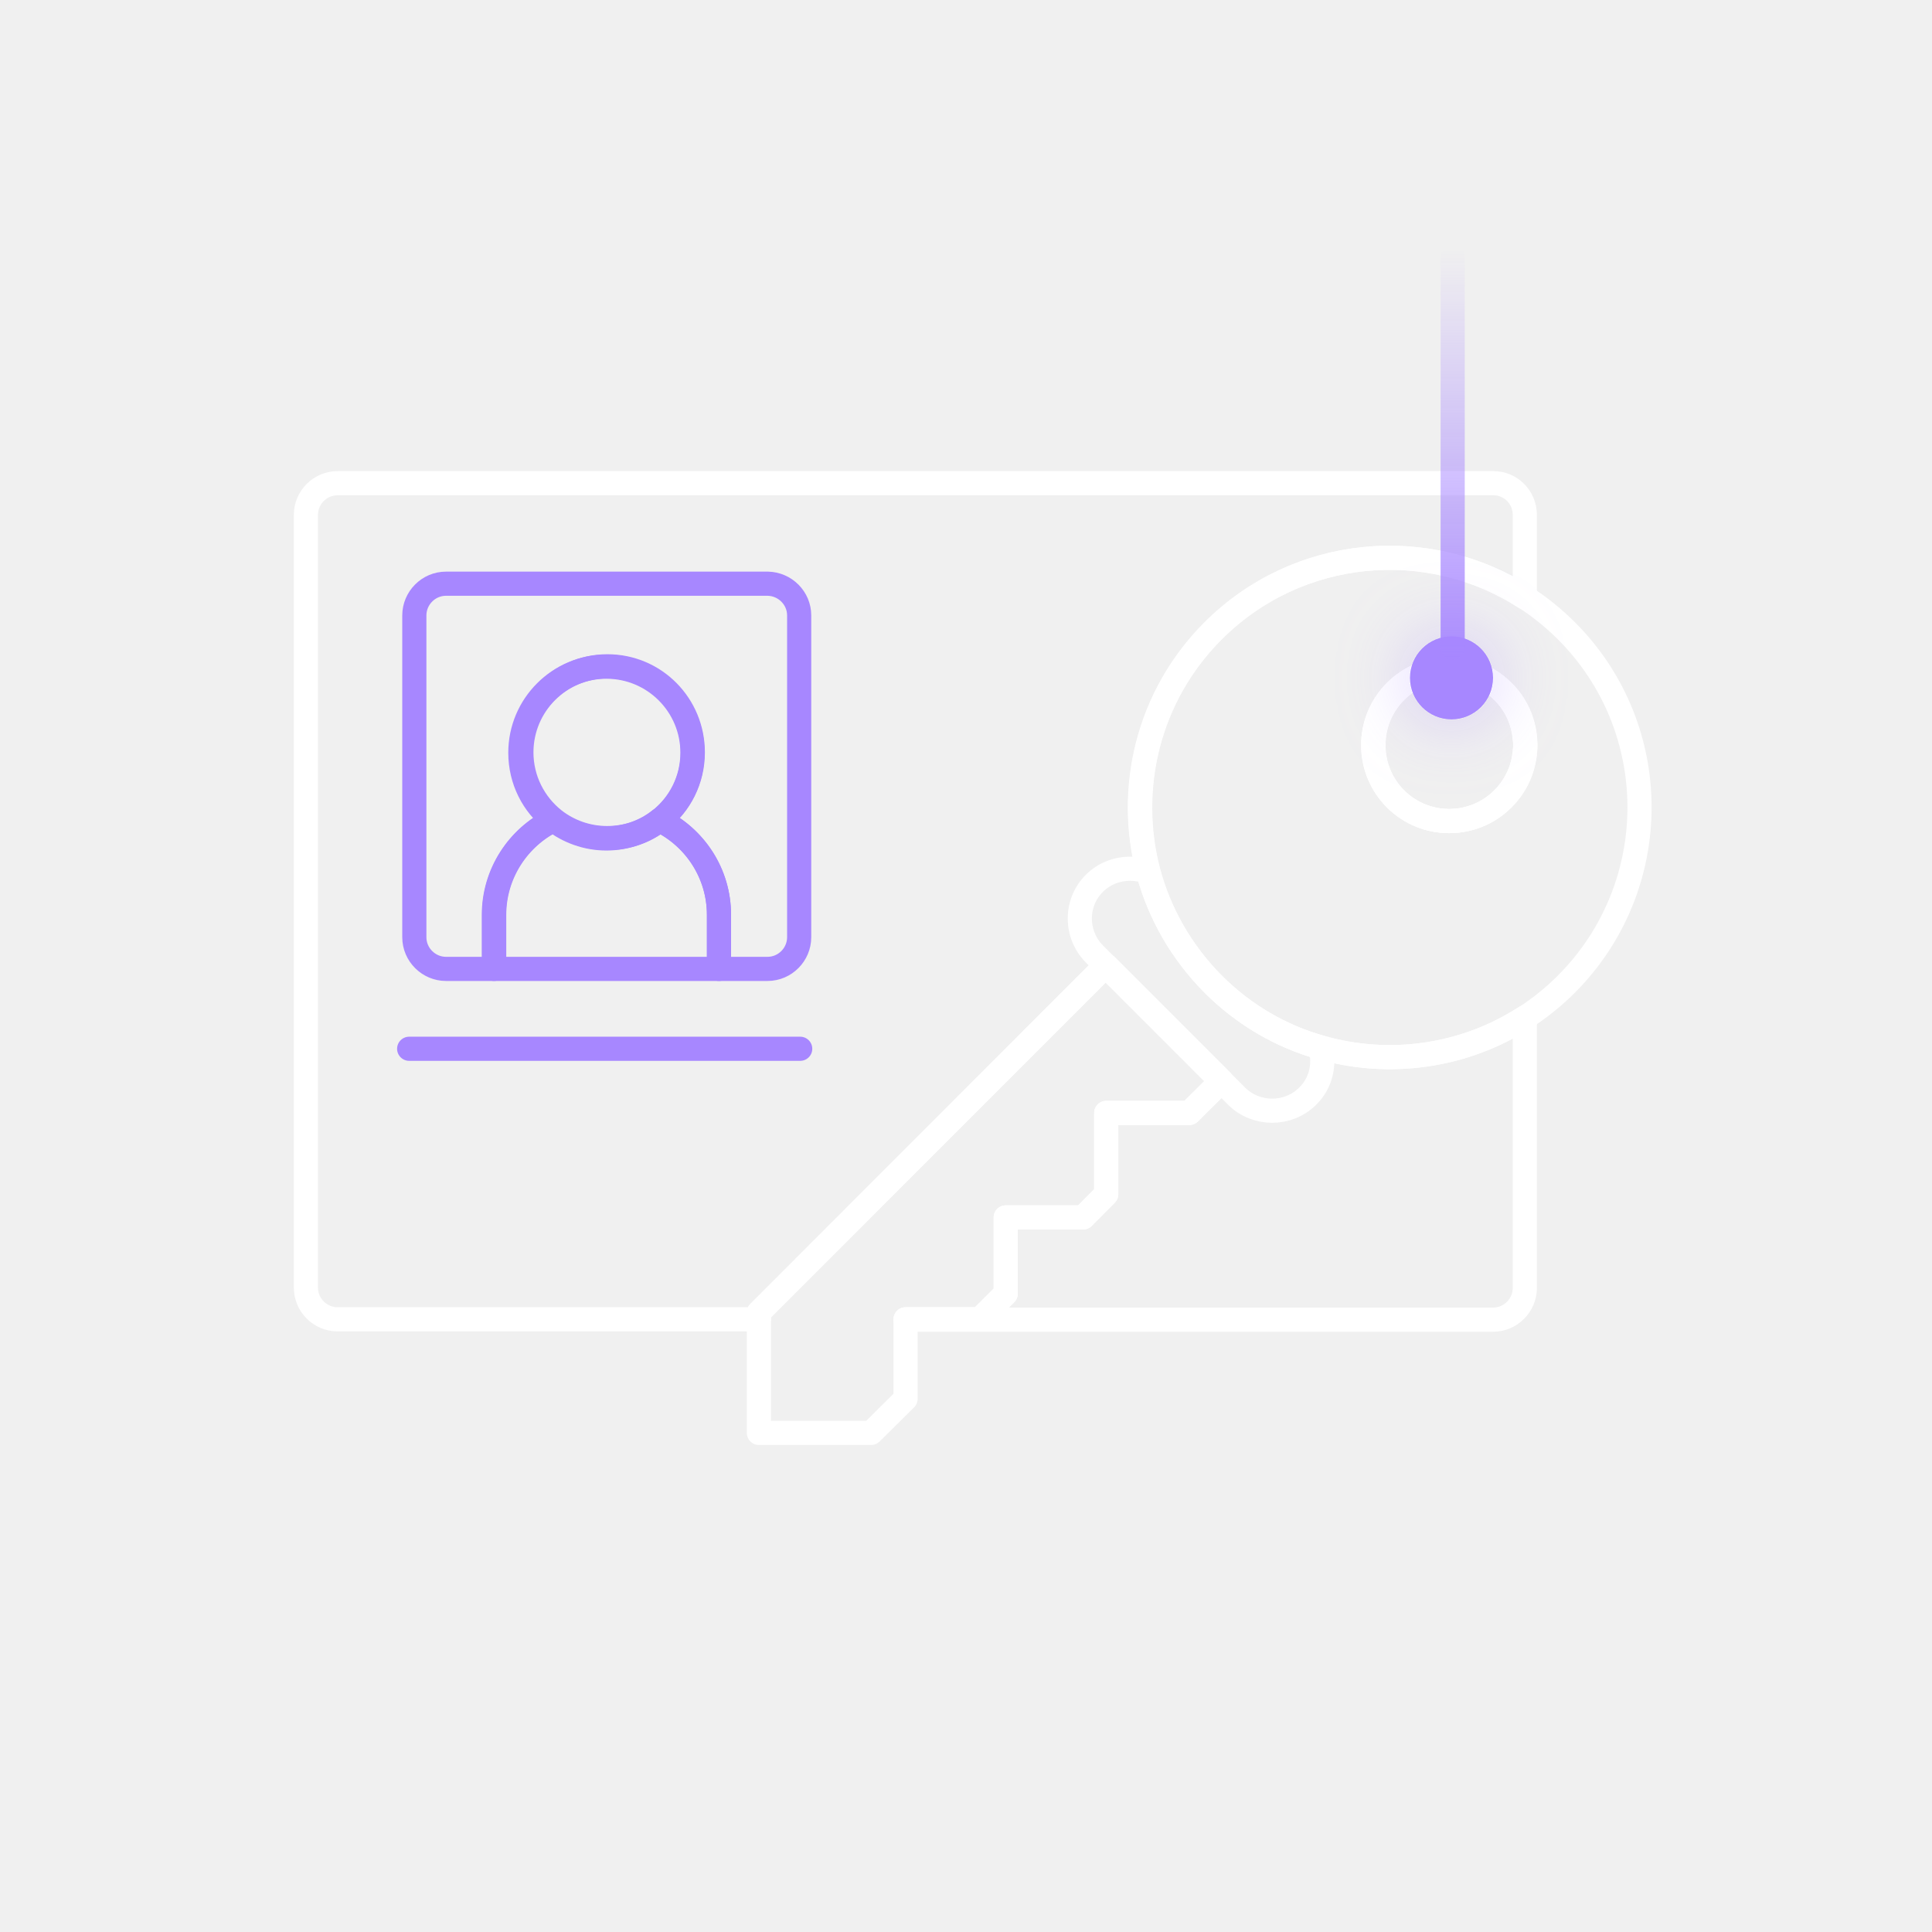
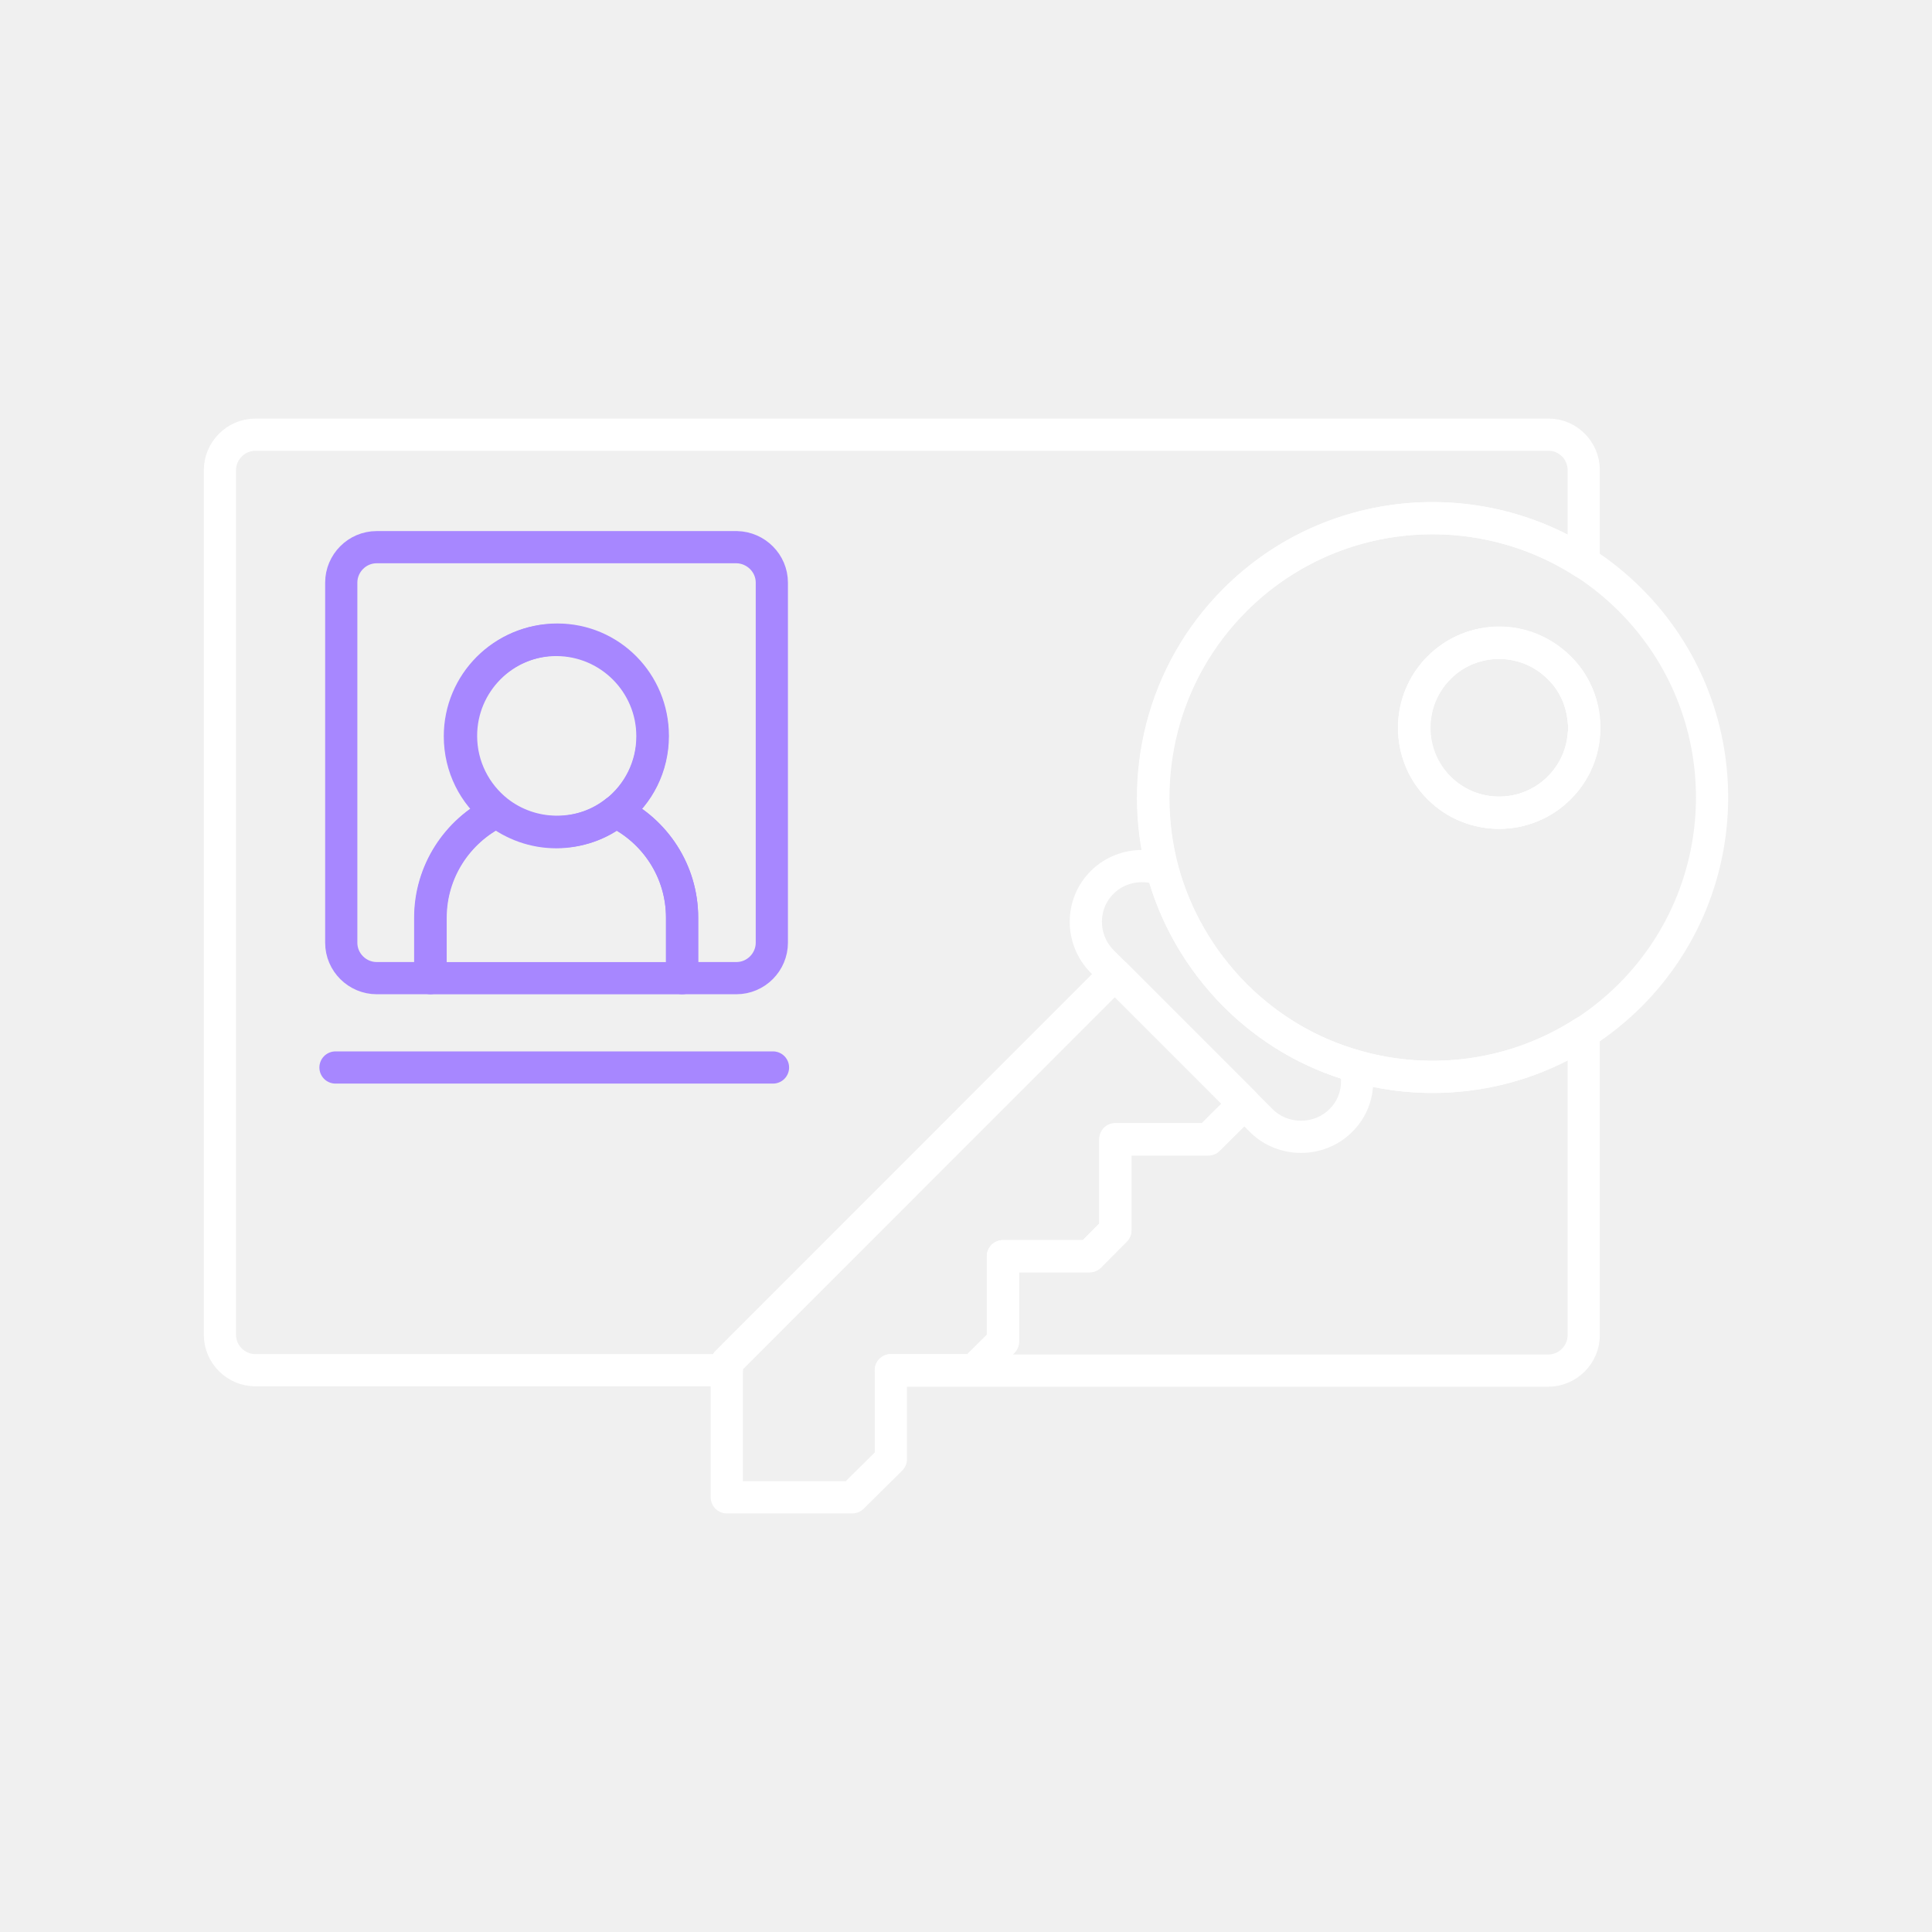
- <svg xmlns="http://www.w3.org/2000/svg" width="120" height="120" viewBox="0 0 120 120" fill="none">
-   <path d="M94.709 31.979V37.11C88.701 33.24 80.597 33.924 75.338 39.184C71.275 43.246 69.95 48.998 71.318 54.172C72.002 56.716 73.349 59.111 75.338 61.12C77.262 63.045 79.571 64.37 82.009 65.055C86.242 66.273 90.903 65.653 94.709 63.194V79.999C94.709 81.069 93.832 81.966 92.742 81.966H56.245V81.945H60.863L62.467 80.363V75.617H67.277L68.71 74.184V69.138H73.863L75.851 67.15L68.667 59.966L47.137 81.517V81.945H20.967C19.898 81.945 19 81.069 19 79.978V31.979C19 30.91 19.877 30.012 20.967 30.012H92.763C93.832 30.012 94.709 30.888 94.709 31.979Z" stroke="white" stroke-width="1.5" stroke-miterlimit="10" stroke-linecap="round" stroke-linejoin="round" />
-   <path d="M93.362 42.947C94.195 43.759 94.644 44.828 94.73 45.897V46.667C94.644 47.736 94.195 48.784 93.362 49.618C91.523 51.456 88.529 51.456 86.691 49.618C84.852 47.779 84.852 44.786 86.691 42.947C88.529 41.087 91.501 41.087 93.362 42.947Z" stroke="white" stroke-width="1.5" stroke-miterlimit="10" stroke-linecap="round" stroke-linejoin="round" />
-   <path d="M49.638 38.222V58.213C49.638 59.282 48.762 60.18 47.671 60.18H44.657V56.823C44.657 54.257 43.16 52.012 40.979 50.943C42.219 49.96 43.01 48.442 43.01 46.753C43.01 43.802 40.616 41.408 37.665 41.408C34.715 41.408 32.32 43.802 32.32 46.753C32.32 48.463 33.111 49.981 34.351 50.943C32.17 52.012 30.674 54.257 30.674 56.823V60.18H27.702C26.633 60.18 25.735 59.303 25.735 58.213V38.222C25.735 37.153 26.611 36.255 27.702 36.255H47.693C48.762 36.276 49.638 37.153 49.638 38.222Z" stroke="#A787FF" stroke-width="1.5" stroke-miterlimit="10" stroke-linecap="round" stroke-linejoin="round" />
-   <path d="M44.657 56.823V60.18H30.695V56.823C30.695 54.257 32.192 52.012 34.373 50.943C35.292 51.649 36.425 52.077 37.665 52.077C38.905 52.077 40.06 51.649 40.958 50.943C43.16 52.012 44.657 54.236 44.657 56.823Z" stroke="#A787FF" stroke-width="1.5" stroke-miterlimit="10" stroke-linecap="round" stroke-linejoin="round" />
-   <path d="M25.414 65.141H49.702" stroke="#A787FF" stroke-width="1.5" stroke-miterlimit="10" stroke-linecap="round" stroke-linejoin="round" />
-   <path d="M43.032 46.731C43.032 48.441 42.24 49.959 41 50.922C40.102 51.648 38.948 52.055 37.708 52.055C36.468 52.055 35.313 51.627 34.415 50.922C33.175 49.938 32.384 48.42 32.384 46.731C32.384 43.78 34.779 41.386 37.729 41.386C40.68 41.386 43.032 43.78 43.032 46.731Z" stroke="#A787FF" stroke-width="1.5" stroke-miterlimit="10" stroke-linecap="round" stroke-linejoin="round" />
-   <path d="M97.296 39.184C96.505 38.393 95.628 37.688 94.73 37.11C88.722 33.24 80.619 33.925 75.359 39.184C71.297 43.246 69.971 48.998 71.34 54.172C72.024 56.716 73.371 59.111 75.359 61.121C77.284 63.045 79.593 64.371 82.03 65.055C86.263 66.273 90.924 65.653 94.73 63.194C95.628 62.617 96.505 61.912 97.296 61.121C103.346 55.048 103.346 45.235 97.296 39.184ZM94.709 46.667C94.623 47.736 94.174 48.784 93.34 49.618C91.502 51.457 88.508 51.457 86.669 49.618C84.831 47.779 84.831 44.786 86.669 42.947C88.508 41.108 91.502 41.108 93.34 42.947C94.174 43.76 94.623 44.829 94.709 45.898C94.751 46.154 94.751 46.411 94.709 46.667Z" stroke="white" stroke-width="1.5" stroke-miterlimit="10" stroke-linecap="round" stroke-linejoin="round" />
-   <path d="M94.709 46.668C94.623 47.737 94.174 48.784 93.34 49.618C91.502 51.457 88.508 51.457 86.67 49.618C84.831 47.779 84.831 44.786 86.67 42.947C88.508 41.109 91.502 41.109 93.34 42.947C94.174 43.76 94.623 44.829 94.709 45.898C94.751 46.154 94.751 46.411 94.709 46.668Z" stroke="white" stroke-width="1.5" stroke-miterlimit="10" stroke-linecap="round" stroke-linejoin="round" />
-   <path d="M81.217 68.091C80.619 68.689 79.806 68.989 79.015 68.989C78.224 68.989 77.412 68.689 76.813 68.091L75.851 67.128L67.983 59.26C66.764 58.042 66.764 56.053 67.983 54.856C68.582 54.257 69.394 53.958 70.185 53.958C70.57 53.958 70.955 54.022 71.318 54.172C72.002 56.716 73.349 59.111 75.338 61.12C77.262 63.045 79.571 64.37 82.008 65.055C82.308 66.102 82.051 67.278 81.217 68.091Z" stroke="white" stroke-width="1.5" stroke-miterlimit="10" stroke-linecap="round" stroke-linejoin="round" />
-   <path d="M73.884 69.117H68.71V74.162L67.277 75.616H62.467V80.341L60.863 81.945H56.245V86.884L54.107 89.001H47.137V81.517L68.688 59.966L75.872 67.15L73.884 69.117Z" stroke="white" stroke-width="1.5" stroke-miterlimit="10" stroke-linecap="round" stroke-linejoin="round" />
-   <path d="M75.872 67.15L68.689 59.966L75.872 67.15Z" stroke="white" stroke-width="1.5" stroke-miterlimit="10" stroke-linecap="round" stroke-linejoin="round" />
-   <g filter="url(#filter0_d_271_2245)">
-     <circle cx="90.155" cy="42.103" r="2.581" transform="rotate(-90 90.155 42.1028)" fill="#A787FF" />
-   </g>
-   <path d="M90.228 40.23L90.228 16" stroke="url(#paint0_linear_271_2245)" stroke-width="1.5" stroke-linecap="round" />
-   <defs>
-     <filter id="filter0_d_271_2245" x="78.574" y="30.523" width="23.162" height="23.161" filterUnits="userSpaceOnUse" color-interpolation-filters="sRGB">
-       <feFlood flood-opacity="0" result="BackgroundImageFix" />
-       <feColorMatrix in="SourceAlpha" type="matrix" values="0 0 0 0 0 0 0 0 0 0 0 0 0 0 0 0 0 0 127 0" result="hardAlpha" />
-       <feMorphology radius="5" operator="dilate" in="SourceAlpha" result="effect1_dropShadow_271_2245" />
-       <feOffset />
-       <feGaussianBlur stdDeviation="2" />
-       <feComposite in2="hardAlpha" operator="out" />
-       <feColorMatrix type="matrix" values="0 0 0 0 0.655 0 0 0 0 0.529 0 0 0 0 1 0 0 0 0.282 0" />
-       <feBlend mode="normal" in2="BackgroundImageFix" result="effect1_dropShadow_271_2245" />
-       <feBlend mode="normal" in="SourceGraphic" in2="effect1_dropShadow_271_2245" result="shape" />
-     </filter>
-     <linearGradient id="paint0_linear_271_2245" x1="90.728" y1="42.483" x2="90.728" y2="15.437" gradientUnits="userSpaceOnUse">
-       <stop stop-color="#A787FF" />
-       <stop offset="0.718" stop-color="#A787FF" stop-opacity="0.282" />
-       <stop offset="1" stop-color="#A787FF" stop-opacity="0" />
-     </linearGradient>
-   </defs>
+ <svg xmlns="http://www.w3.org/2000/svg" width="60" height="60" viewBox="0 0 60 60" fill="none">
+   <path d="M49.184 14.601V17.471C45.823 15.306 41.29 15.689 38.347 18.631C36.075 20.904 35.333 24.121 36.099 27.016C36.481 28.439 37.235 29.779 38.347 30.903C39.424 31.98 40.715 32.721 42.079 33.104C44.447 33.786 47.055 33.439 49.184 32.063V41.465C49.184 42.063 48.693 42.565 48.083 42.565H27.666V42.553H30.25L31.147 41.668V39.013H33.838L34.639 38.211V35.389H37.522L38.634 34.276L34.615 30.257L22.571 42.314V42.553H7.931C7.333 42.553 6.83 42.063 6.83 41.453V14.601C6.83 14.003 7.321 13.5 7.931 13.5H48.095C48.693 13.5 49.184 13.991 49.184 14.601Z" stroke="white" stroke-miterlimit="10" stroke-linecap="round" stroke-linejoin="round" />
+   <path d="M48.43 20.736C48.897 21.191 49.148 21.789 49.196 22.387V22.818C49.148 23.416 48.897 24.002 48.43 24.468C47.401 25.497 45.727 25.497 44.698 24.468C43.67 23.44 43.67 21.765 44.698 20.736C45.727 19.696 47.389 19.696 48.43 20.736Z" stroke="white" stroke-miterlimit="10" stroke-linecap="round" stroke-linejoin="round" />
+   <path d="M23.97 18.093V29.277C23.97 29.875 23.48 30.377 22.87 30.377H21.183V28.499C21.183 27.064 20.346 25.808 19.126 25.21C19.82 24.66 20.262 23.811 20.262 22.866C20.262 21.215 18.923 19.875 17.272 19.875C15.622 19.875 14.282 21.215 14.282 22.866C14.282 23.822 14.725 24.672 15.418 25.21C14.198 25.808 13.361 27.064 13.361 28.499V30.377H11.698C11.1 30.377 10.598 29.887 10.598 29.277V18.093C10.598 17.495 11.088 16.993 11.698 16.993H22.882C23.48 17.005 23.97 17.495 23.97 18.093Z" stroke="#A787FF" stroke-miterlimit="10" stroke-linecap="round" stroke-linejoin="round" />
+   <path d="M21.183 28.5V30.378H13.373V28.5C13.373 27.064 14.21 25.808 15.43 25.21C15.944 25.605 16.578 25.844 17.272 25.844C17.966 25.844 18.612 25.605 19.114 25.21C20.346 25.808 21.183 27.052 21.183 28.5Z" stroke="#A787FF" stroke-miterlimit="10" stroke-linecap="round" stroke-linejoin="round" />
+   <path d="M10.419 33.152H24.006" stroke="#A787FF" stroke-miterlimit="10" stroke-linecap="round" stroke-linejoin="round" />
+   <path d="M20.274 22.854C20.274 23.811 19.832 24.66 19.138 25.198C18.636 25.605 17.99 25.832 17.296 25.832C16.602 25.832 15.957 25.593 15.454 25.198C14.76 24.648 14.318 23.799 14.318 22.854C14.318 21.203 15.658 19.863 17.308 19.863C18.959 19.863 20.274 21.203 20.274 22.854Z" stroke="#A787FF" stroke-miterlimit="10" stroke-linecap="round" stroke-linejoin="round" />
+   <path d="M50.631 18.632C50.188 18.189 49.698 17.795 49.196 17.472C45.835 15.307 41.301 15.69 38.359 18.632C36.087 20.904 35.345 24.122 36.11 27.017C36.493 28.44 37.247 29.779 38.359 30.904C39.436 31.98 40.727 32.722 42.091 33.105C44.459 33.786 47.067 33.439 49.196 32.064C49.698 31.741 50.188 31.346 50.631 30.904C54.016 27.507 54.016 22.017 50.631 18.632ZM49.184 22.818C49.136 23.416 48.885 24.002 48.418 24.469C47.389 25.497 45.715 25.497 44.686 24.469C43.658 23.44 43.658 21.766 44.686 20.737C45.715 19.708 47.389 19.708 48.418 20.737C48.885 21.192 49.136 21.79 49.184 22.388C49.208 22.531 49.208 22.675 49.184 22.818Z" stroke="white" stroke-miterlimit="10" stroke-linecap="round" stroke-linejoin="round" />
+   <path d="M49.184 22.818C49.136 23.416 48.885 24.002 48.418 24.468C47.39 25.497 45.715 25.497 44.686 24.468C43.658 23.44 43.658 21.765 44.686 20.737C45.715 19.708 47.39 19.708 48.418 20.737C48.885 21.191 49.136 21.789 49.184 22.387C49.208 22.531 49.208 22.674 49.184 22.818Z" stroke="white" stroke-miterlimit="10" stroke-linecap="round" stroke-linejoin="round" />
+   <path d="M41.636 34.803C41.301 35.138 40.847 35.305 40.404 35.305C39.962 35.305 39.507 35.138 39.172 34.803L38.634 34.265L34.233 29.863C33.551 29.181 33.551 28.069 34.233 27.399C34.568 27.064 35.022 26.897 35.465 26.897C35.68 26.897 35.895 26.933 36.099 27.017C36.481 28.44 37.235 29.779 38.347 30.904C39.424 31.98 40.715 32.722 42.079 33.105C42.246 33.691 42.103 34.348 41.636 34.803Z" stroke="white" stroke-miterlimit="10" stroke-linecap="round" stroke-linejoin="round" />
+   <path d="M37.534 35.376H34.639V38.199L33.838 39.012H31.147V41.656L30.25 42.553H27.666V45.316L26.47 46.5H22.571V42.313L34.627 30.257L38.646 34.276L37.534 35.376Z" stroke="white" stroke-miterlimit="10" stroke-linecap="round" stroke-linejoin="round" />
+   <path d="M38.646 34.276L34.627 30.257L38.646 34.276Z" stroke="white" stroke-miterlimit="10" stroke-linecap="round" stroke-linejoin="round" />
</svg>
